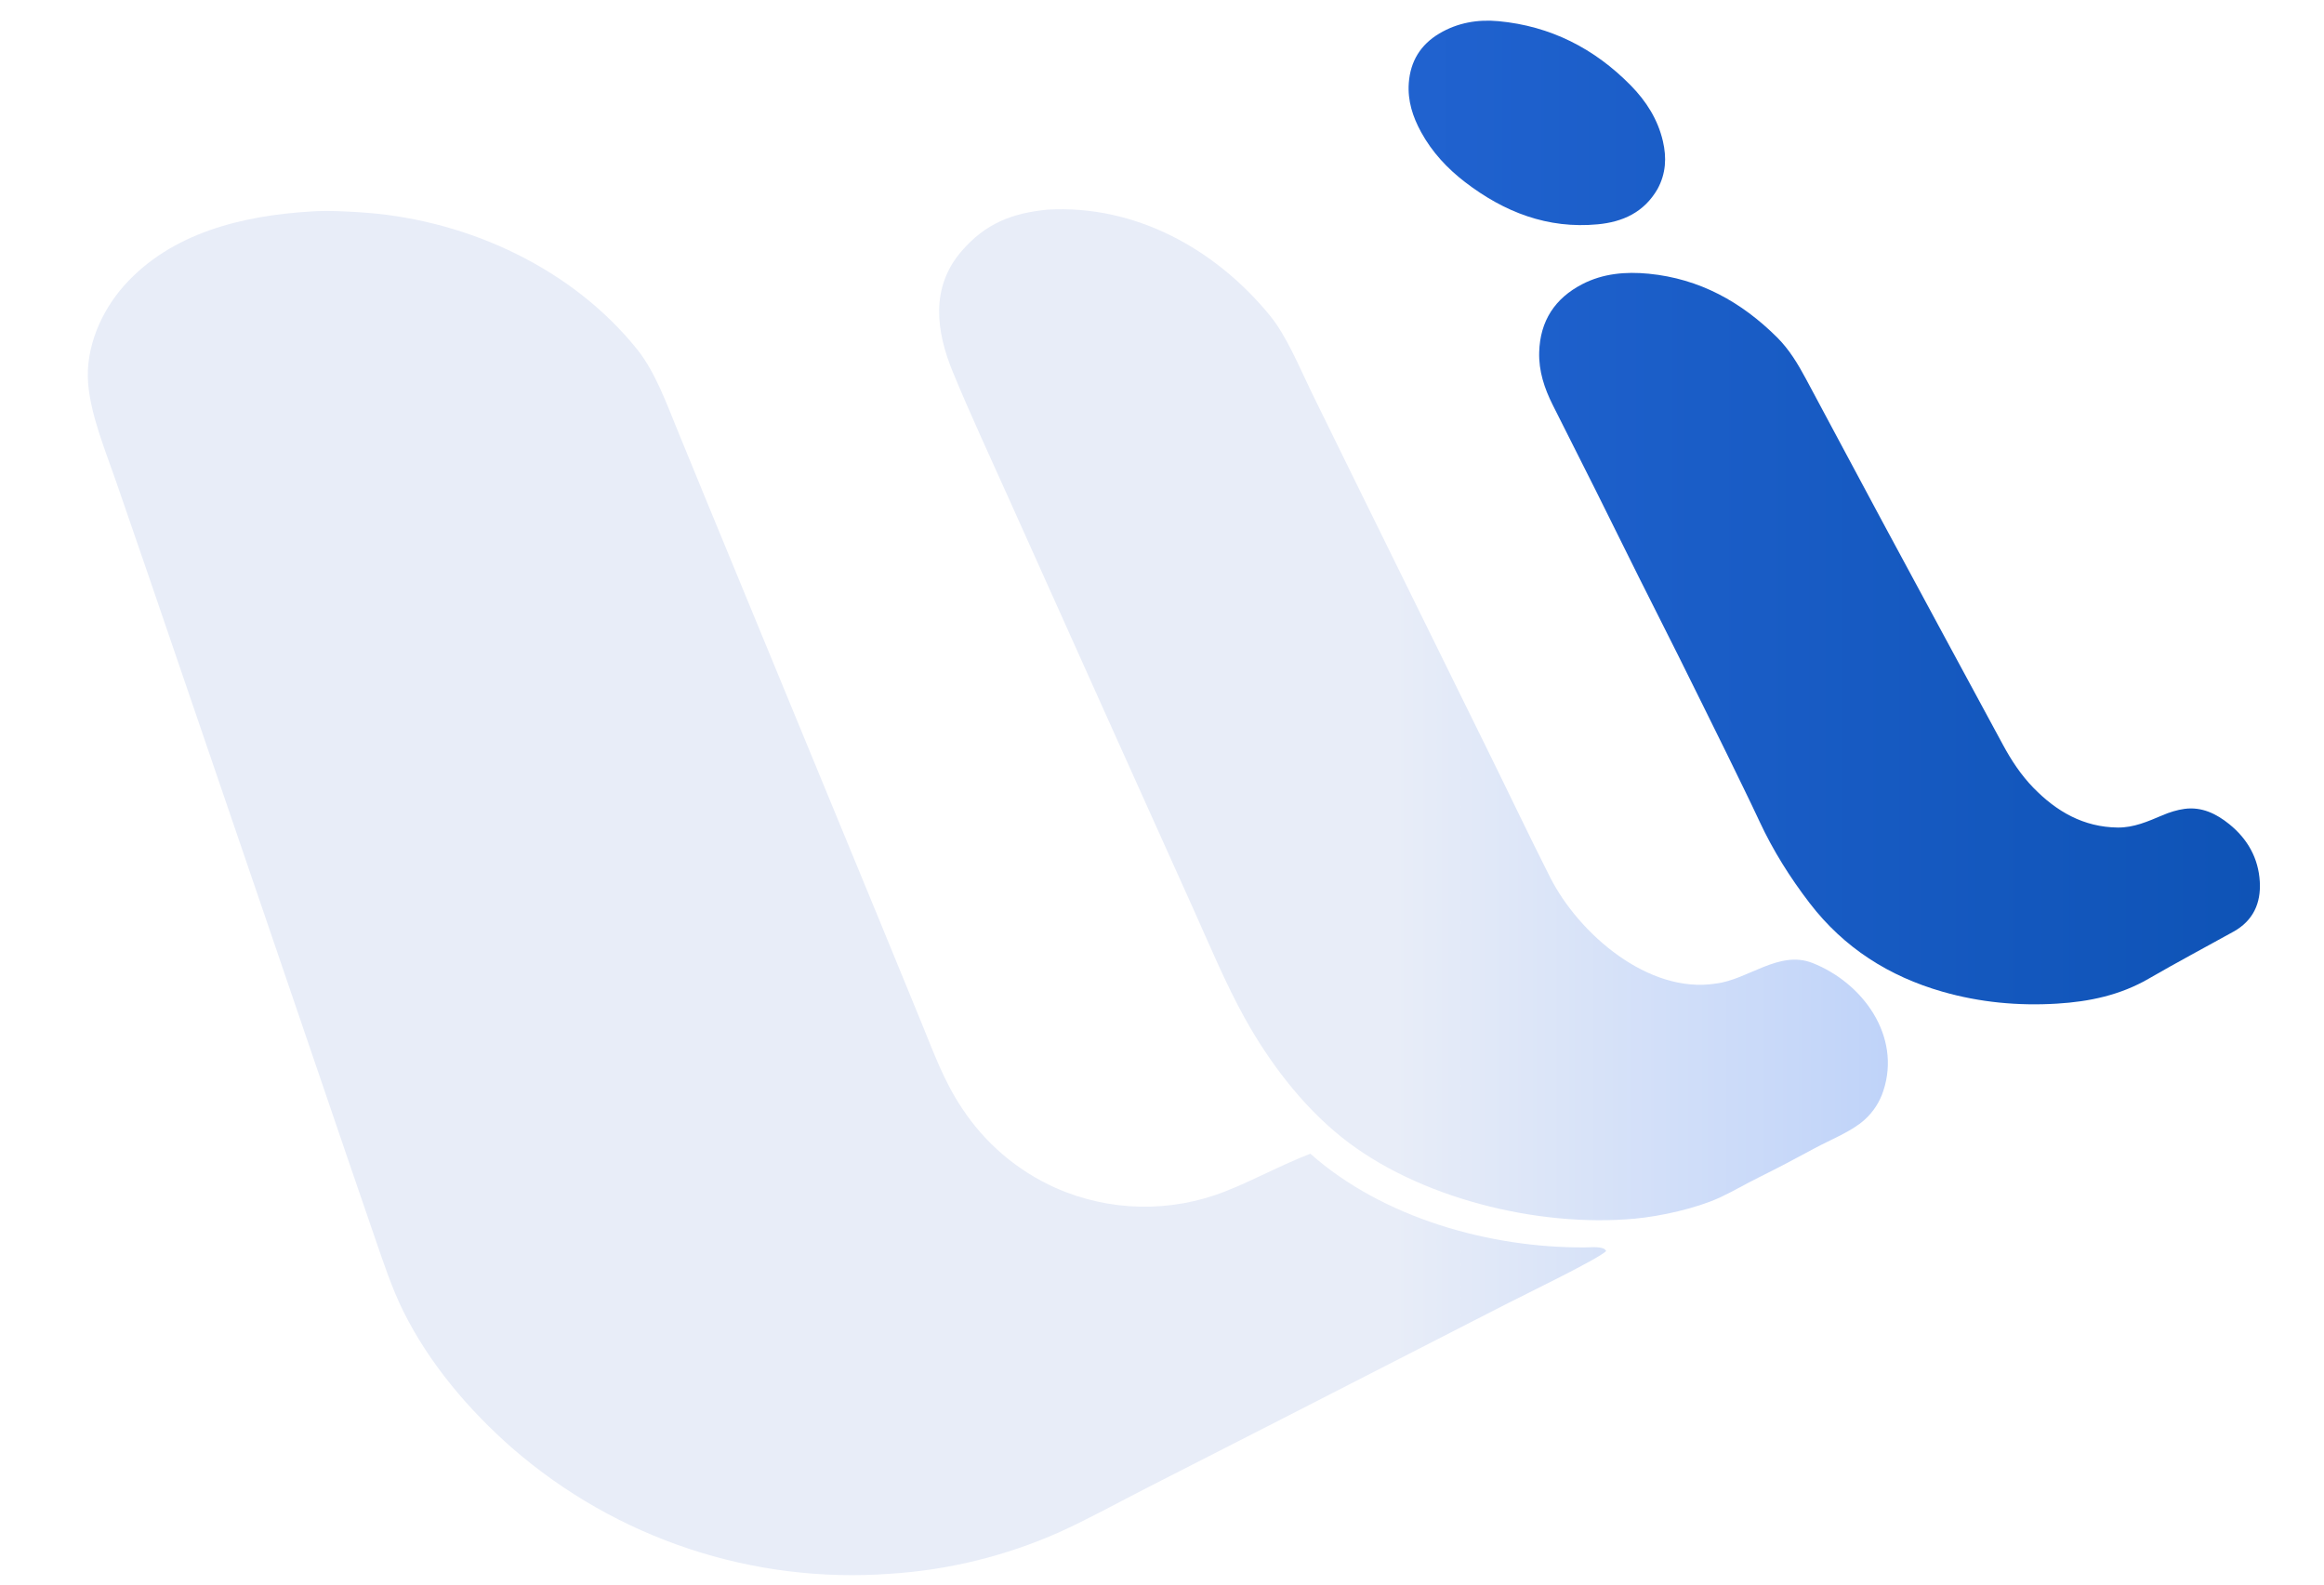
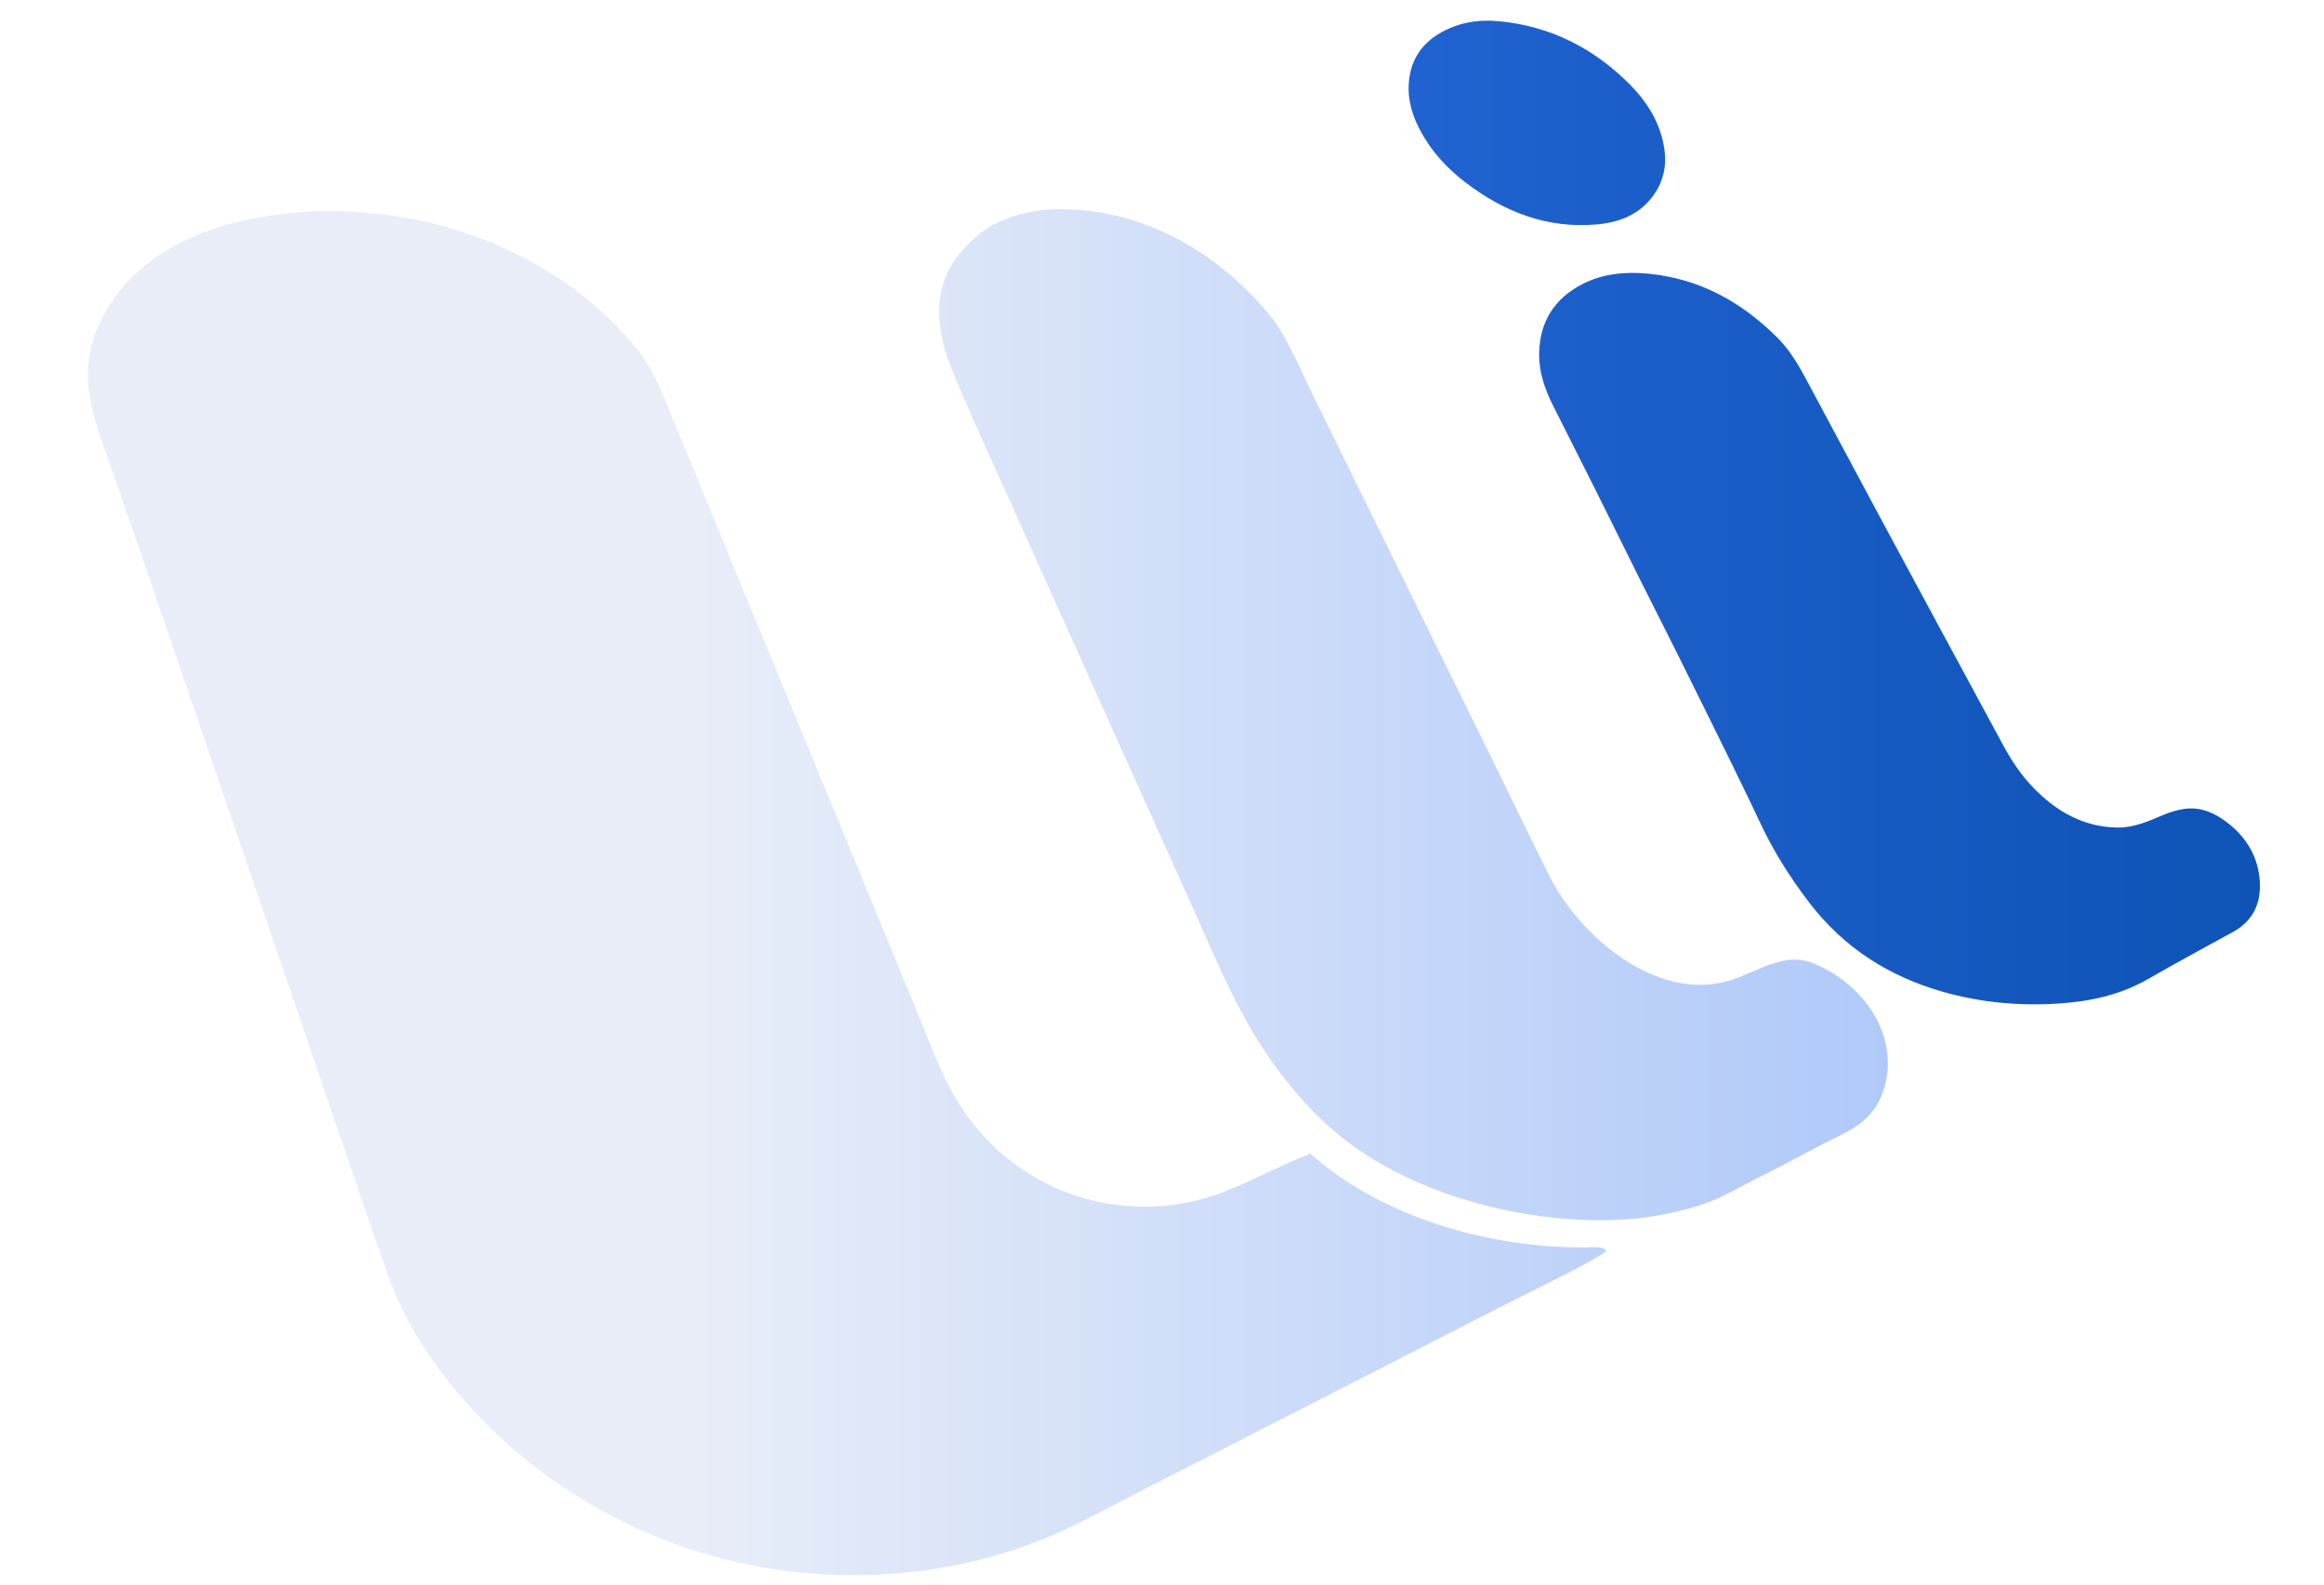
<svg xmlns="http://www.w3.org/2000/svg" viewBox="0 0 2488 1696">
  <defs>
    <linearGradient id="gw" x1="0" y1="0" x2="2488" y2="0" gradientUnits="userSpaceOnUse">
      <stop offset="0%" stop-color="#E8EDF8" />
-       <stop offset="60%" stop-color="#E8EDF8" />
+       <stop offset="30%" stop-color="#E8EDF8" />
      <stop offset="100%" stop-color="#9BBCFA" />
    </linearGradient>
    <linearGradient id="gi" x1="0" y1="0" x2="2488" y2="0" gradientUnits="userSpaceOnUse">
      <stop offset="0%" stop-color="#3E7BFA" />
      <stop offset="100%" stop-color="#0D52B4" />
    </linearGradient>
  </defs>
  <path fill="url(#gw)" d="M 332.487 226.426 C 349.758 225.012 376.385 226.464 393.764 227.879 C 503.013 236.772 612.827 287.722 682.145 374.032 C 701.403 398.011 713.758 432.324 725.456 460.917 L 755.096 533.169 L 941.038 984.143 L 986.145 1094.08 C 999.512 1126.6 1010.22 1156.92 1029.83 1186.29 C 1054.27 1223.6 1088.87 1253.15 1129.55 1271.45 C 1187.31 1297.2 1252.99 1298.62 1311.81 1275.4 C 1341.69 1263.7 1371.76 1247.06 1402.82 1235.1 C 1480.26 1303.8 1595.01 1336.17 1697.18 1335.41 C 1702.69 1335.37 1717.44 1333.7 1719.47 1339.33 C 1712.07 1347.29 1629.82 1387.18 1614.59 1394.99 L 1372.45 1519 L 1227.92 1592.78 C 1198.17 1607.98 1163.61 1627 1133.68 1640.45 C 1076.68 1665.75 1015.65 1680.75 953.418 1684.76 C 805.96 1695.73 660.225 1647.37 548.569 1550.44 C 501.703 1509.31 459.645 1459.83 431.744 1403.69 C 419.926 1379.91 410.708 1352.23 402.061 1327.13 L 374.559 1247.08 L 280.047 970.223 L 160.031 619.275 L 124.423 515.892 C 113.044 482.914 97.066 444.783 94.339 410.178 C 91.377 372.583 107.991 333.737 132.806 305.837 C 183.181 249.197 259.649 230.847 332.487 226.426 z" />
  <path fill="url(#gw)" d="M 1121.57 224.408 C 1215.25 219.015 1301.12 266.386 1359.61 337.885 C 1377.38 359.616 1391.34 393.697 1403.93 419.616 L 1447.9 509.16 L 1592.49 802.779 C 1614.64 847.66 1637.02 894.757 1659.4 939.012 C 1690.13 999.76 1765.01 1064.55 1837.1 1052.92 C 1871.34 1048.8 1904.59 1016.87 1940.25 1030.87 C 1994.37 1052.13 2035.49 1109.17 2016.31 1167.56 C 2012.5 1179.54 2005.57 1190.3 1996.23 1198.72 C 1982.01 1211.55 1959.65 1220.05 1942.6 1229.34 C 1923.14 1239.94 1903.57 1250.2 1883.73 1260.07 C 1870.02 1266.75 1854.27 1276.03 1840.89 1282.15 C 1815.69 1293.65 1778.02 1302.05 1750.36 1304.61 C 1646.57 1314.24 1517.23 1282.64 1435.64 1216.89 C 1393.39 1182.84 1358.74 1136.96 1332.67 1090.08 C 1312.39 1053.6 1294.58 1010.96 1277.43 972.783 L 1193.52 786.381 L 1080.06 533.852 C 1059.93 488.97 1038.89 443.884 1020.18 398.521 C 1002.06 354.583 995.926 307.823 1029.26 269.057 C 1054.88 239.259 1083.36 228.146 1121.57 224.408 z" />
  <path fill="url(#gi)" d="M1848.183,805.91 C1830.904,770.911 1813.995,736.559 1796.915,702.291 C1782.807,673.986 1768.429,645.816 1754.297,617.522 C1738.975,586.844 1723.875,556.055 1708.539,525.384 C1693.205,494.718 1677.637,464.17 1662.294,433.508 C1653.415,415.762 1647.229,397.36 1647.805,377.061 C1648.757,343.535 1664.623,319.387 1693.895,304.23 C1716.143,292.71 1740.421,290.633 1764.979,293.025 C1819.419,298.327 1864.325,323.157 1902.589,361.27 C1915.505,374.136 1924.753,389.543 1933.278,405.416 C1961.168,457.342 1988.818,509.399 2016.769,561.293 C2059.25,640.161 2101.877,718.95 2144.514,797.734 C2153.423,814.195 2163.724,829.784 2176.8,843.245 C2201.562,868.738 2230.63,885.539 2267.26,885.917 C2284.371,886.094 2299.628,879.334 2315.015,872.8 C2322.558,869.596 2330.661,867.004 2338.749,865.93 C2357.126,863.49 2372.711,871.09 2386.551,882.272 C2406.149,898.106 2417.836,918.728 2419.278,943.977 C2420.589,966.949 2412.128,985.717 2391.132,997.353 C2360.841,1014.14 2330.247,1030.403 2300.279,1047.745 C2269.769,1065.4 2236.781,1072.338 2202.074,1074.439 C2160.463,1076.958 2119.587,1073.114 2079.611,1061.675 C2022.256,1045.263 1974.049,1014.615 1937.44,966.932 C1916.496,939.653 1898.242,910.708 1883.7,879.429 C1872.332,854.977 1860.246,830.86 1848.183,805.91 z" />
  <path fill="url(#gi)" d="M1774.526,202.314 C1759.988,227.467 1737.12,237.627 1710.431,240.146 C1656.89,245.2 1610.385,227.118 1568.551,195.03 C1549.328,180.286 1533.06,162.77 1521.36,141.401 C1512.435,125.101 1506.825,107.857 1508.207,88.903 C1509.906,65.594 1520.755,47.9 1540.792,35.937 C1560.395,24.233 1582.108,20.6 1604.264,22.668 C1659.849,27.858 1706.831,51.752 1745.802,91.41 C1762.385,108.285 1774.855,127.839 1780.27,151.237 C1784.291,168.61 1783.603,185.59 1774.526,202.314 z" />
</svg>
